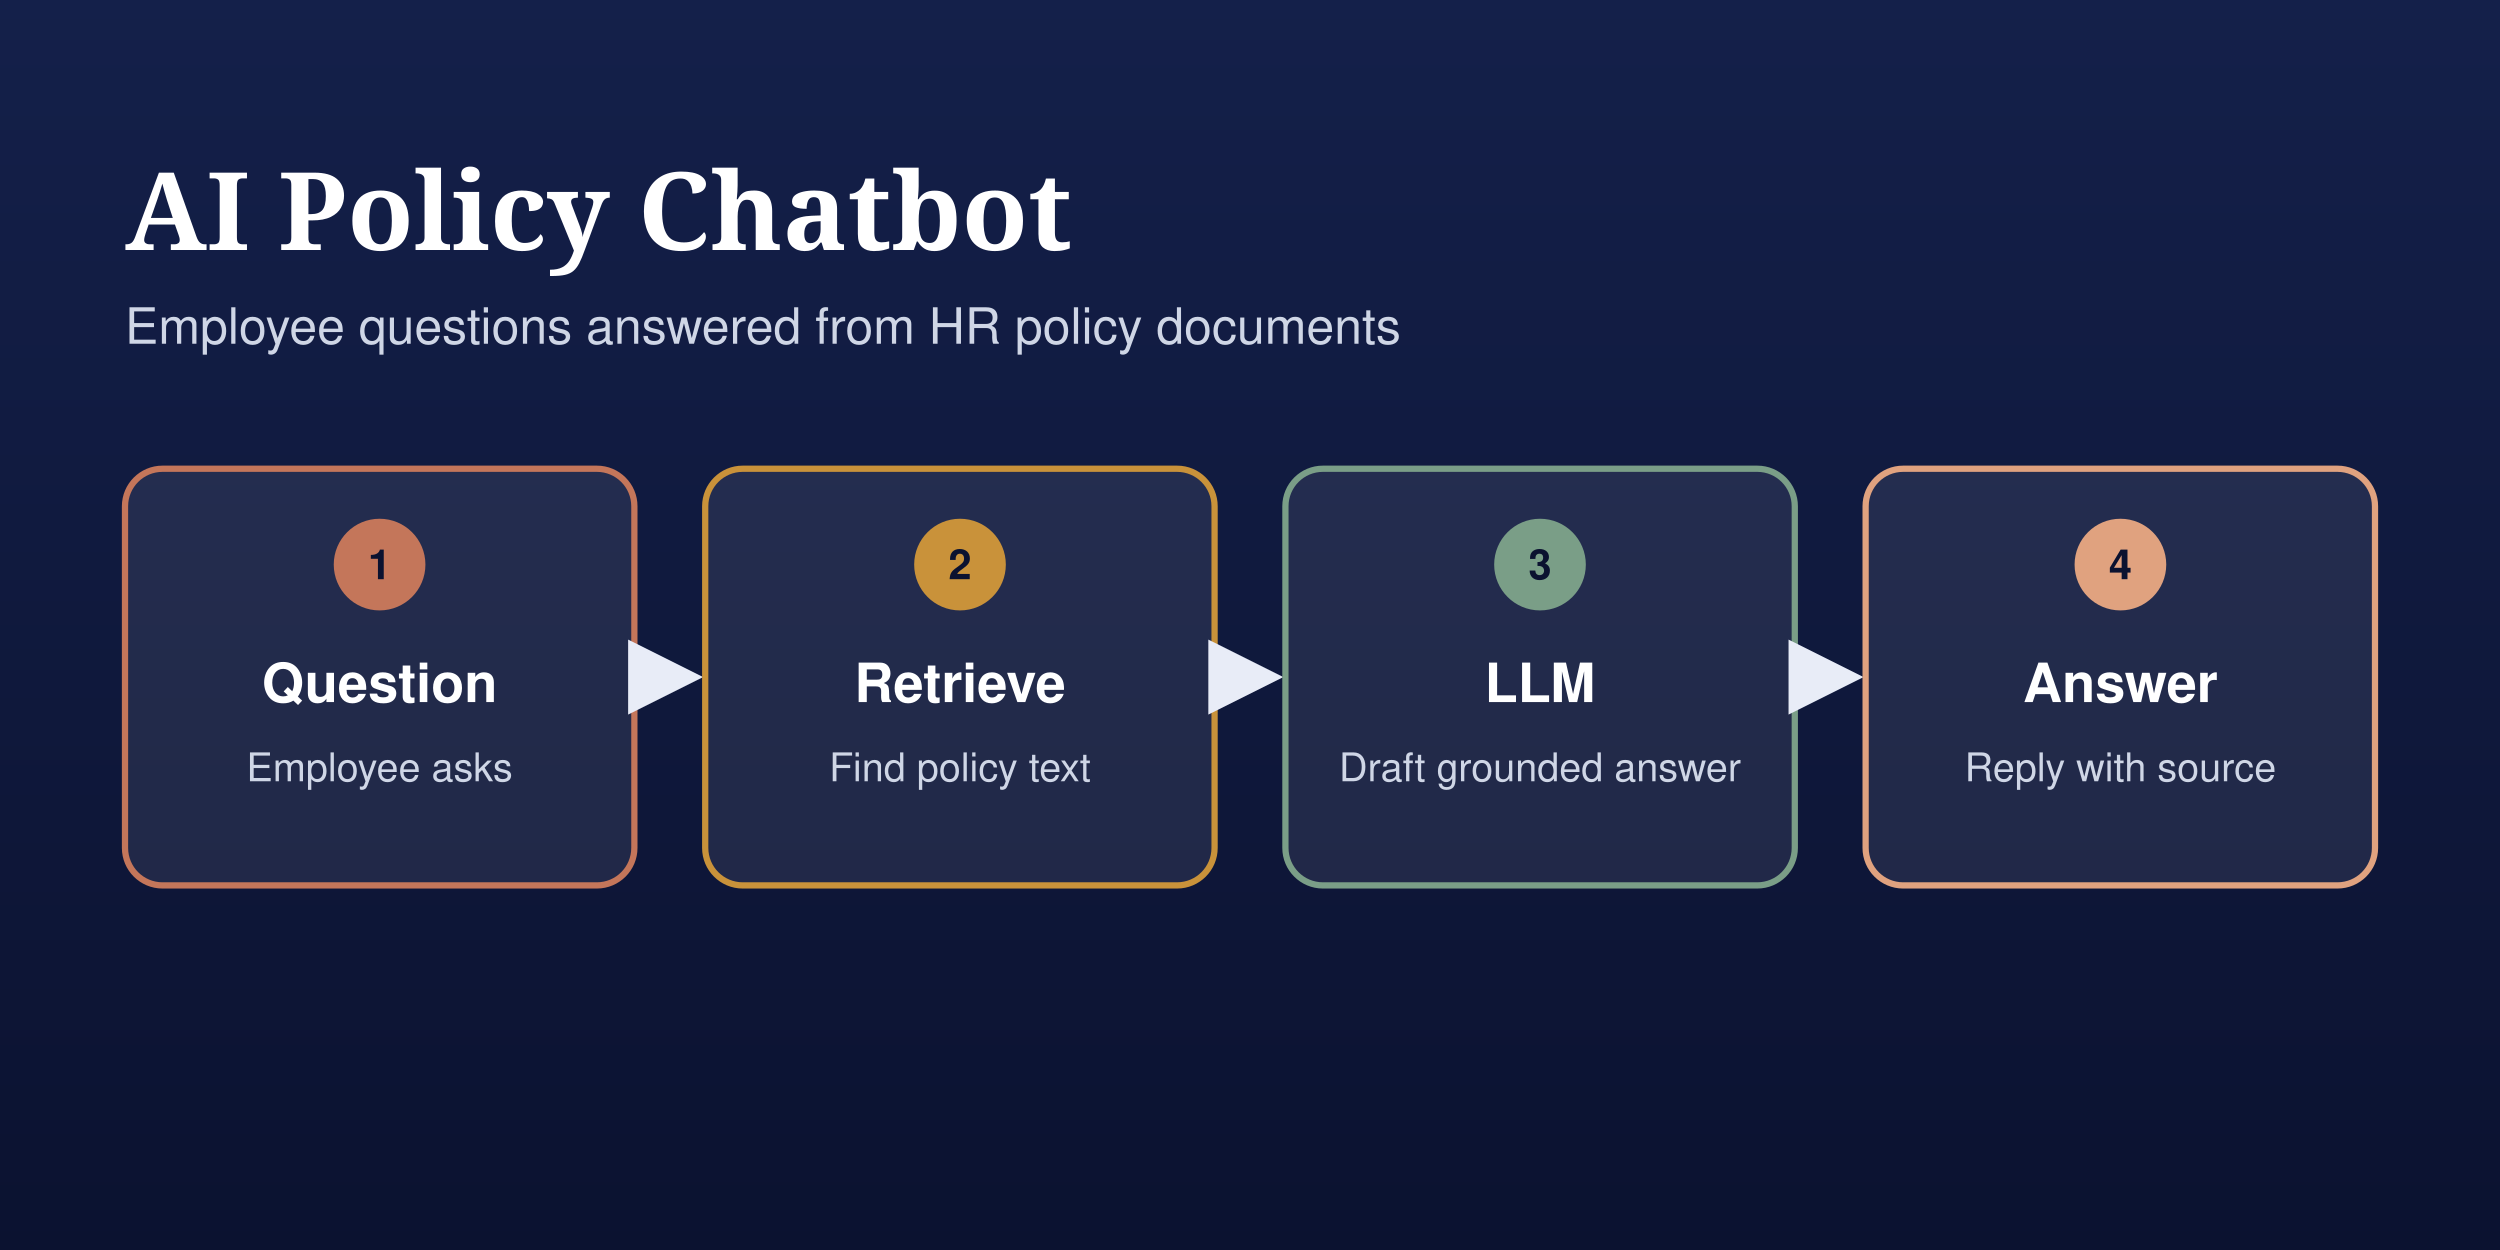
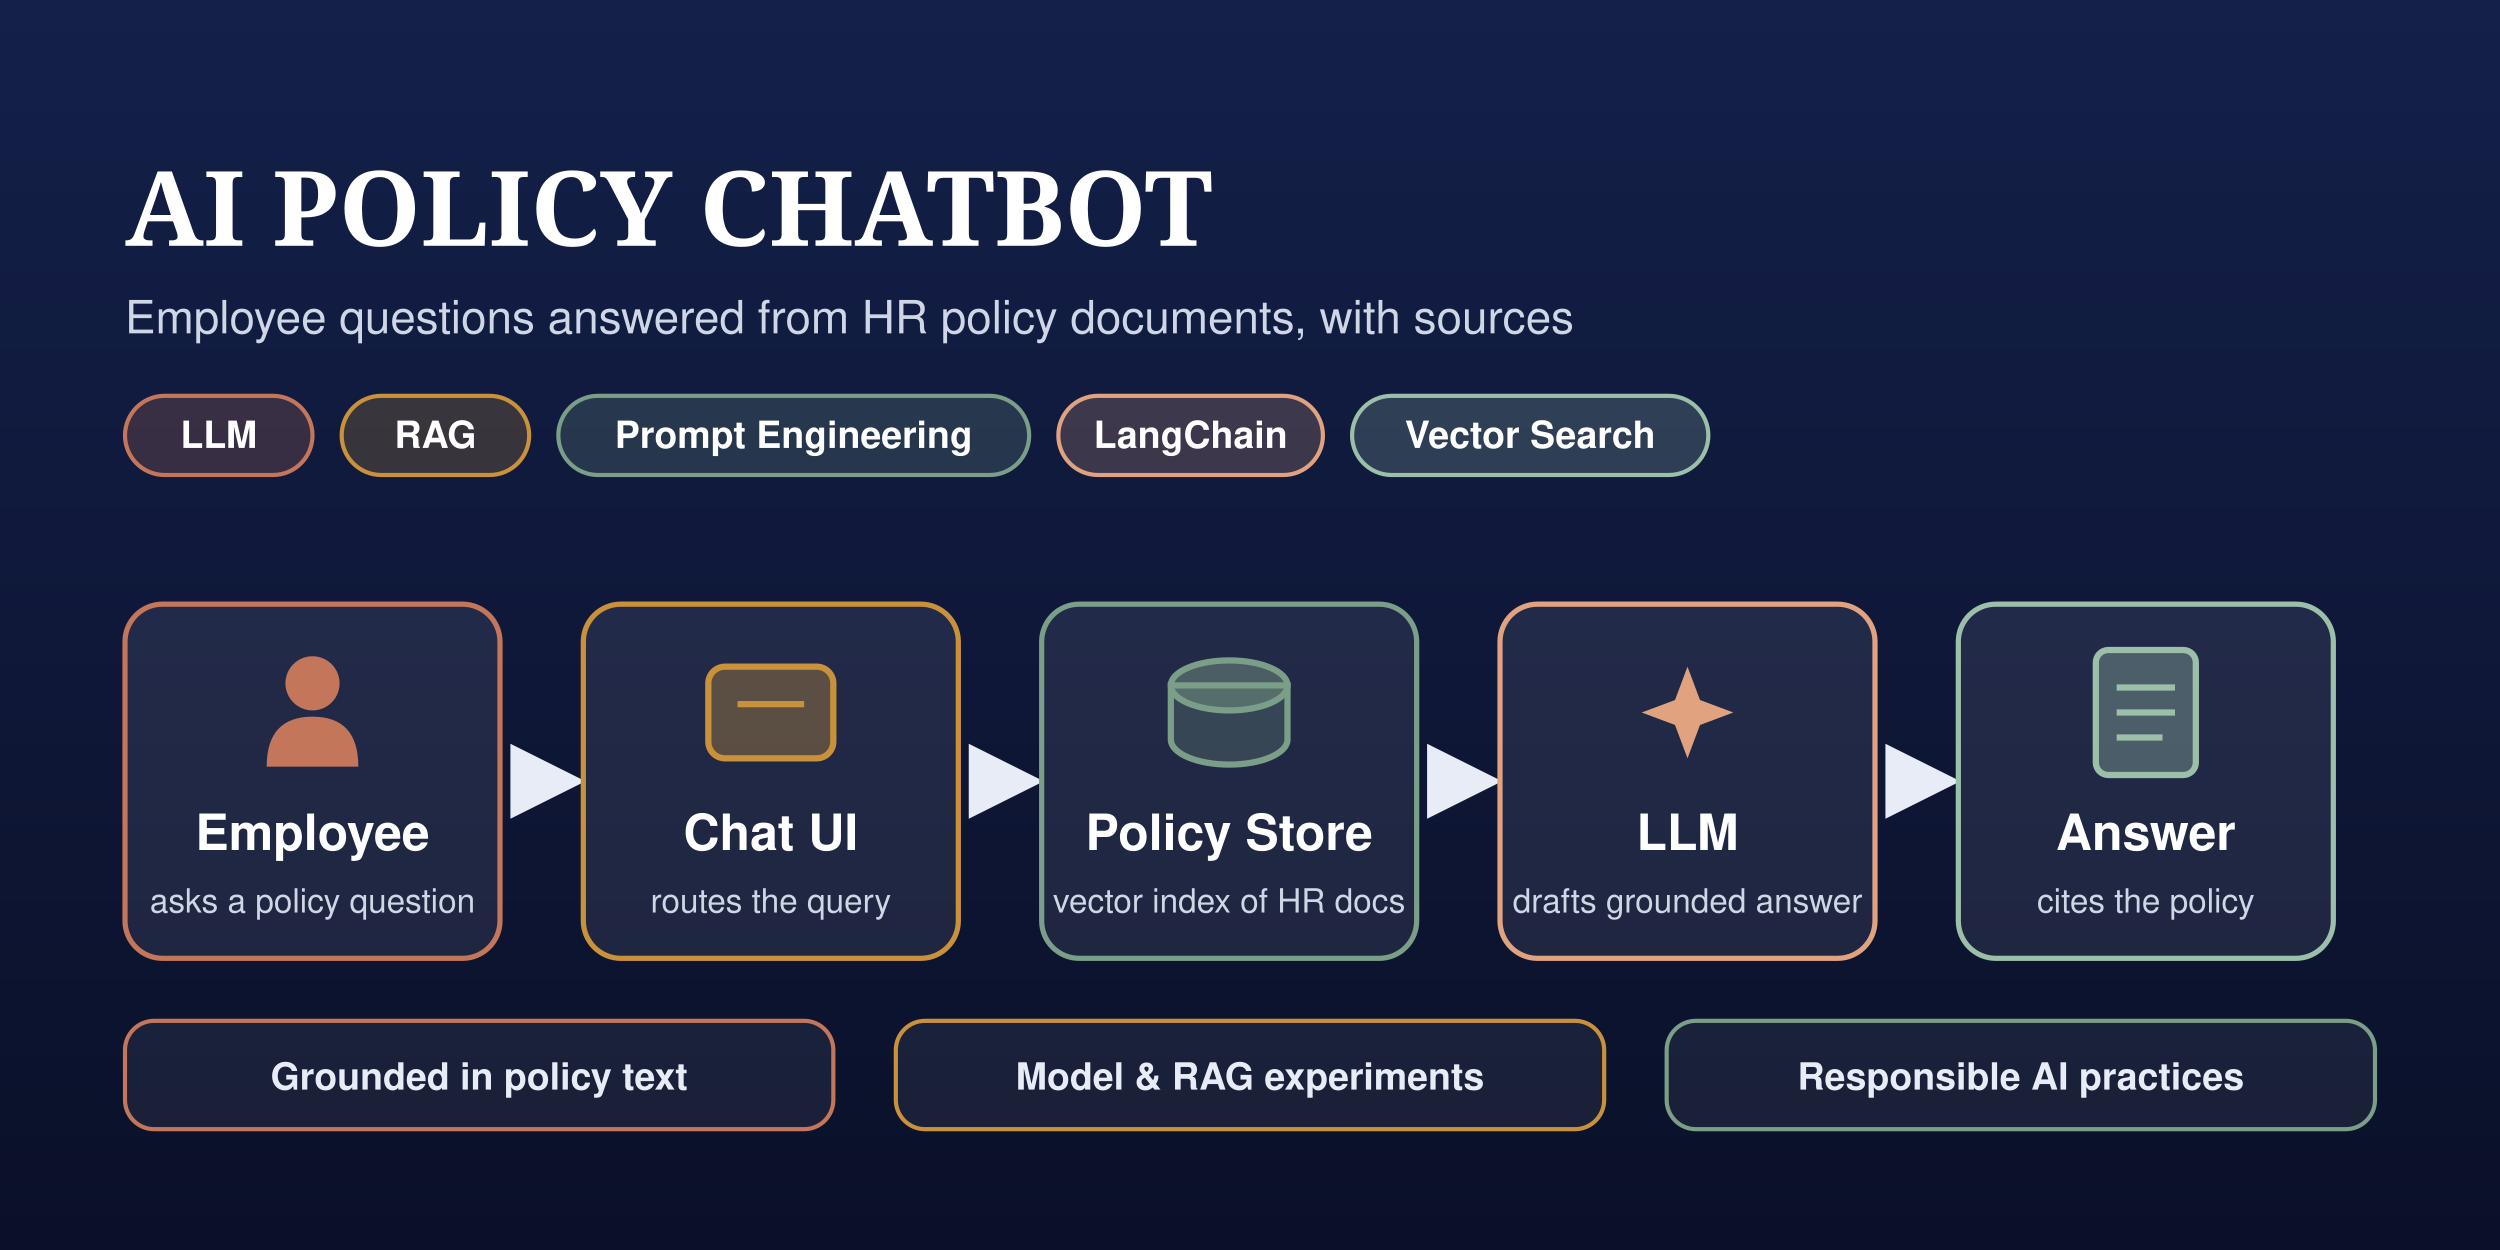
<svg xmlns="http://www.w3.org/2000/svg" viewBox="0 0 1200 600" width="1200" height="600">
  <defs>
    <linearGradient id="bg" x1="0" y1="0" x2="0" y2="1">
      <stop offset="0" stop-color="#14204a" />
-       <stop offset="1" stop-color="#0b1230" />
+       <stop offset="1" stop-color="#0a1028" />
    </linearGradient>
    <marker id="arr" markerWidth="12" markerHeight="12" refX="9" refY="6" orient="auto">
      <path d="M0,0 L12,6 L0,12 z" fill="#e8ecf7" />
    </marker>
  </defs>
  <rect width="1200" height="600" fill="url(#bg)" />
-   <text x="60" y="120" font-family="Georgia,serif" font-size="52" font-weight="600" fill="#ffffff">AI Policy Chatbot</text>
-   <text x="60" y="165" font-family="Helvetica,Arial,sans-serif" font-size="24" fill="#cfd6e6">Employee questions answered from HR policy documents</text>
-   <rect x="60.0" y="225" width="244.5" height="200" rx="18" fill="#ffffff" fill-opacity="0.08" stroke="#c4765a" stroke-width="3" />
-   <circle cx="182.2" cy="271" r="22" fill="#c4765a" />
-   <text x="182.2" y="278" text-anchor="middle" font-family="Helvetica,Arial,sans-serif" font-size="20" font-weight="700" fill="#0b1230">1</text>
-   <text x="182.2" y="337" text-anchor="middle" font-family="Helvetica,Arial,sans-serif" font-size="26" font-weight="700" fill="#ffffff">Question</text>
-   <text x="182.2" y="375" text-anchor="middle" font-family="Helvetica,Arial,sans-serif" font-size="19" fill="#cfd6e6">Employee asks</text>
-   <line x1="310.5" y1="325.0" x2="328.5" y2="325.0" stroke="#e8ecf7" stroke-width="3" marker-end="url(#arr)" />
-   <rect x="338.5" y="225" width="244.5" height="200" rx="18" fill="#ffffff" fill-opacity="0.08" stroke="#c9923a" stroke-width="3" />
-   <circle cx="460.8" cy="271" r="22" fill="#c9923a" />
-   <text x="460.8" y="278" text-anchor="middle" font-family="Helvetica,Arial,sans-serif" font-size="20" font-weight="700" fill="#0b1230">2</text>
-   <text x="460.8" y="337" text-anchor="middle" font-family="Helvetica,Arial,sans-serif" font-size="26" font-weight="700" fill="#ffffff">Retrieve</text>
-   <text x="460.8" y="375" text-anchor="middle" font-family="Helvetica,Arial,sans-serif" font-size="19" fill="#cfd6e6">Find policy text</text>
-   <line x1="589.0" y1="325.0" x2="607.0" y2="325.0" stroke="#e8ecf7" stroke-width="3" marker-end="url(#arr)" />
-   <rect x="617.0" y="225" width="244.5" height="200" rx="18" fill="#ffffff" fill-opacity="0.08" stroke="#7a9e87" stroke-width="3" />
-   <circle cx="739.2" cy="271" r="22" fill="#7a9e87" />
-   <text x="739.2" y="278" text-anchor="middle" font-family="Helvetica,Arial,sans-serif" font-size="20" font-weight="700" fill="#0b1230">3</text>
-   <text x="739.2" y="337" text-anchor="middle" font-family="Helvetica,Arial,sans-serif" font-size="26" font-weight="700" fill="#ffffff">LLM</text>
-   <text x="739.2" y="375" text-anchor="middle" font-family="Helvetica,Arial,sans-serif" font-size="19" fill="#cfd6e6">Draft grounded answer</text>
-   <line x1="867.5" y1="325.0" x2="885.5" y2="325.0" stroke="#e8ecf7" stroke-width="3" marker-end="url(#arr)" />
-   <rect x="895.5" y="225" width="244.5" height="200" rx="18" fill="#ffffff" fill-opacity="0.08" stroke="#e0a27f" stroke-width="3" />
-   <circle cx="1017.8" cy="271" r="22" fill="#e0a27f" />
-   <text x="1017.8" y="278" text-anchor="middle" font-family="Helvetica,Arial,sans-serif" font-size="20" font-weight="700" fill="#0b1230">4</text>
-   <text x="1017.8" y="337" text-anchor="middle" font-family="Helvetica,Arial,sans-serif" font-size="26" font-weight="700" fill="#ffffff">Answer</text>
-   <text x="1017.8" y="375" text-anchor="middle" font-family="Helvetica,Arial,sans-serif" font-size="19" fill="#cfd6e6">Reply with source</text>
+   <text x="60" y="118" text-anchor="start" font-family="Georgia,serif" font-size="50" font-weight="700" fill="#ffffff">AI POLICY CHATBOT</text>
+   <text x="60" y="160" text-anchor="start" font-family="Helvetica,Arial,sans-serif" font-size="22" font-weight="400" fill="#cfd6e6">Employee questions answered from HR policy documents, with sources</text>
+   <rect x="60" y="190" width="90" height="38" rx="19" fill="#c4765a" fill-opacity="0.22" stroke="#c4765a" stroke-width="2" />
+   <text x="105.0" y="215" text-anchor="middle" font-family="Helvetica,Arial,sans-serif" font-size="18" font-weight="700" fill="#ffffff">LLM</text>
+   <rect x="164" y="190" width="90" height="38" rx="19" fill="#c9923a" fill-opacity="0.22" stroke="#c9923a" stroke-width="2" />
+   <text x="209.0" y="215" text-anchor="middle" font-family="Helvetica,Arial,sans-serif" font-size="18" font-weight="700" fill="#ffffff">RAG</text>
+   <rect x="268" y="190" width="226" height="38" rx="19" fill="#7a9e87" fill-opacity="0.22" stroke="#7a9e87" stroke-width="2" />
+   <text x="381.0" y="215" text-anchor="middle" font-family="Helvetica,Arial,sans-serif" font-size="18" font-weight="700" fill="#ffffff">Prompt Engineering</text>
+   <rect x="508" y="190" width="127" height="38" rx="19" fill="#e0a27f" fill-opacity="0.22" stroke="#e0a27f" stroke-width="2" />
+   <text x="571.5" y="215" text-anchor="middle" font-family="Helvetica,Arial,sans-serif" font-size="18" font-weight="700" fill="#ffffff">LangChain</text>
+   <rect x="649" y="190" width="171" height="38" rx="19" fill="#9bbfa9" fill-opacity="0.22" stroke="#9bbfa9" stroke-width="2" />
+   <text x="734.5" y="215" text-anchor="middle" font-family="Helvetica,Arial,sans-serif" font-size="18" font-weight="700" fill="#ffffff">Vector Search</text>
+   <rect x="60" y="290" width="180" height="170" rx="18" fill="#ffffff" fill-opacity="0.08" stroke="#c4765a" stroke-width="2.5" />
+   <circle cx="150.0" cy="328" r="13" fill="#c4765a" />
+   <path d="M128.0,368 Q128.0,344 150.0,344 Q172.0,344 172.0,368 Z" fill="#c4765a" />
+   <text x="150.0" y="408" text-anchor="middle" font-family="Helvetica,Arial,sans-serif" font-size="24" font-weight="700" fill="#ffffff">Employee</text>
+   <text x="150.0" y="438" text-anchor="middle" font-family="Helvetica,Arial,sans-serif" font-size="16" font-weight="400" fill="#cfd6e6">asks a policy question</text>
+   <line x1="246" y1="375.0" x2="272" y2="375.0" stroke="#e8ecf7" stroke-width="3" marker-end="url(#arr)" />
+   <rect x="280" y="290" width="180" height="170" rx="18" fill="#ffffff" fill-opacity="0.08" stroke="#c9923a" stroke-width="2.5" />
+   <rect x="340.0" y="320" width="60" height="44" rx="8" fill="#c9923a" fill-opacity="0.35" stroke="#c9923a" stroke-width="3" />
+   <line x1="354.0" y1="338" x2="386.0" y2="338" stroke="#c9923a" stroke-width="3" />
+   <text x="370.0" y="408" text-anchor="middle" font-family="Helvetica,Arial,sans-serif" font-size="24" font-weight="700" fill="#ffffff">Chat UI</text>
+   <text x="370.0" y="438" text-anchor="middle" font-family="Helvetica,Arial,sans-serif" font-size="16" font-weight="400" fill="#cfd6e6">routes the query</text>
+   <line x1="466" y1="375.0" x2="492" y2="375.0" stroke="#e8ecf7" stroke-width="3" marker-end="url(#arr)" />
+   <rect x="500" y="290" width="180" height="170" rx="18" fill="#ffffff" fill-opacity="0.08" stroke="#7a9e87" stroke-width="2.5" />
+   <path d="M562.0,329.0 L562.0,355.0 A28.0,12 0 0 0 618.0,355.0 L618.0,329.0 Z" fill="#7a9e87" fill-opacity="0.25" stroke="#7a9e87" stroke-width="3" />
+   <ellipse cx="590.0" cy="329.0" rx="28.0" ry="12" fill="#7a9e87" fill-opacity="0.45" stroke="#7a9e87" stroke-width="3" />
+   <text x="590.0" y="408" text-anchor="middle" font-family="Helvetica,Arial,sans-serif" font-size="24" font-weight="700" fill="#ffffff">Policy Store</text>
+   <text x="590.0" y="438" text-anchor="middle" font-family="Helvetica,Arial,sans-serif" font-size="16" font-weight="400" fill="#cfd6e6">vector index of HR docs</text>
+   <line x1="686" y1="375.0" x2="712" y2="375.0" stroke="#e8ecf7" stroke-width="3" marker-end="url(#arr)" />
+   <rect x="720" y="290" width="180" height="170" rx="18" fill="#ffffff" fill-opacity="0.08" stroke="#e0a27f" stroke-width="2.5" />
+   <path d="M810.0,320 L816.0,336 L832.0,342 L816.0,348 L810.0,364 L804.0,348 L788.0,342 L804.0,336 Z" fill="#e0a27f" />
+   <text x="810.0" y="408" text-anchor="middle" font-family="Helvetica,Arial,sans-serif" font-size="24" font-weight="700" fill="#ffffff">LLM</text>
+   <text x="810.0" y="438" text-anchor="middle" font-family="Helvetica,Arial,sans-serif" font-size="16" font-weight="400" fill="#cfd6e6">drafts grounded answer</text>
+   <line x1="906" y1="375.0" x2="932" y2="375.0" stroke="#e8ecf7" stroke-width="3" marker-end="url(#arr)" />
+   <rect x="940" y="290" width="180" height="170" rx="18" fill="#ffffff" fill-opacity="0.08" stroke="#9bbfa9" stroke-width="2.5" />
+   <rect x="1006.0" y="312" width="48" height="60" rx="6" fill="#9bbfa9" fill-opacity="0.35" stroke="#9bbfa9" stroke-width="3" />
+   <line x1="1016.0" y1="330" x2="1044.0" y2="330" stroke="#9bbfa9" stroke-width="3" />
+   <line x1="1016.0" y1="342" x2="1044.0" y2="342" stroke="#9bbfa9" stroke-width="3" />
+   <line x1="1016.0" y1="354" x2="1038.0" y2="354" stroke="#9bbfa9" stroke-width="3" />
+   <text x="1030.0" y="408" text-anchor="middle" font-family="Helvetica,Arial,sans-serif" font-size="24" font-weight="700" fill="#ffffff">Answer</text>
+   <text x="1030.0" y="438" text-anchor="middle" font-family="Helvetica,Arial,sans-serif" font-size="16" font-weight="400" fill="#cfd6e6">cites the policy</text>
+   <rect x="60" y="490" width="340" height="52" rx="14" fill="#ffffff" fill-opacity="0.06" stroke="#c4765a" stroke-width="2" />
+   <text x="230" y="523" text-anchor="middle" font-family="Helvetica,Arial,sans-serif" font-size="18" font-weight="600" fill="#e8ecf7">Grounded in policy text</text>
+   <rect x="430" y="490" width="340" height="52" rx="14" fill="#ffffff" fill-opacity="0.06" stroke="#c9923a" stroke-width="2" />
+   <text x="600" y="523" text-anchor="middle" font-family="Helvetica,Arial,sans-serif" font-size="18" font-weight="600" fill="#e8ecf7">Model &amp; RAG experiments</text>
+   <rect x="800" y="490" width="340" height="52" rx="14" fill="#ffffff" fill-opacity="0.06" stroke="#7a9e87" stroke-width="2" />
+   <text x="970" y="523" text-anchor="middle" font-family="Helvetica,Arial,sans-serif" font-size="18" font-weight="600" fill="#e8ecf7">Responsible AI practices</text>
</svg>
